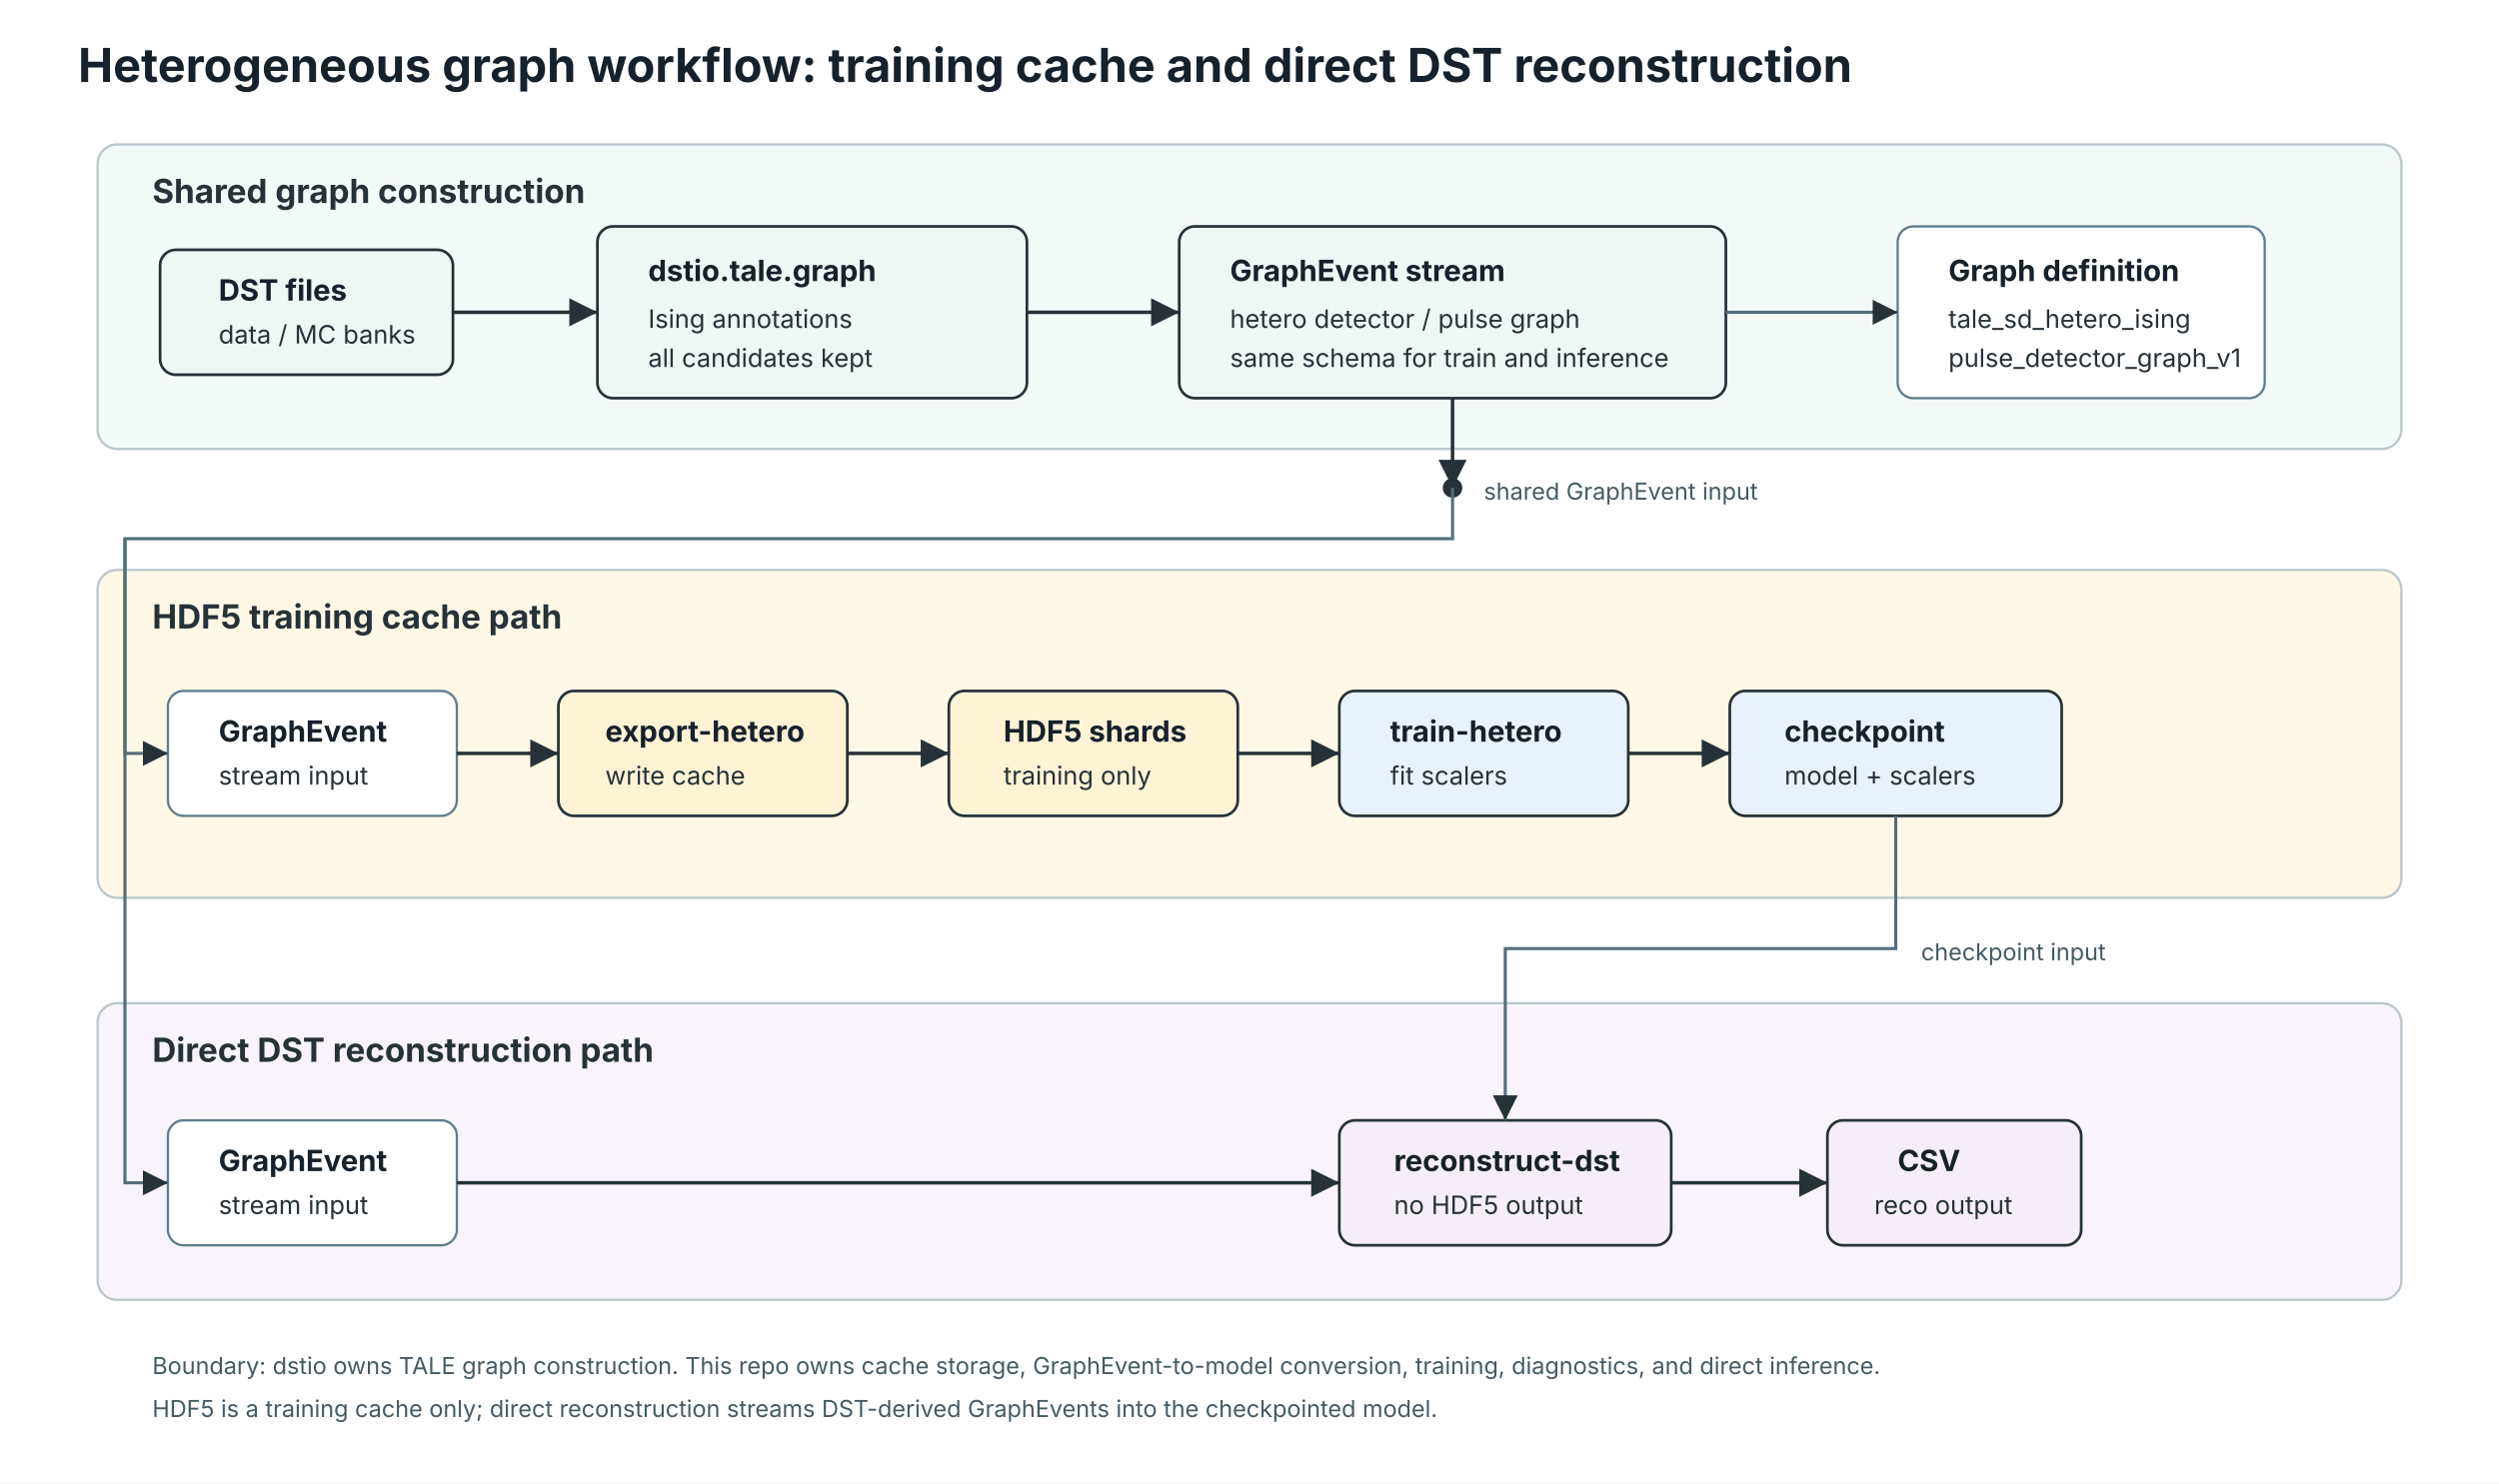
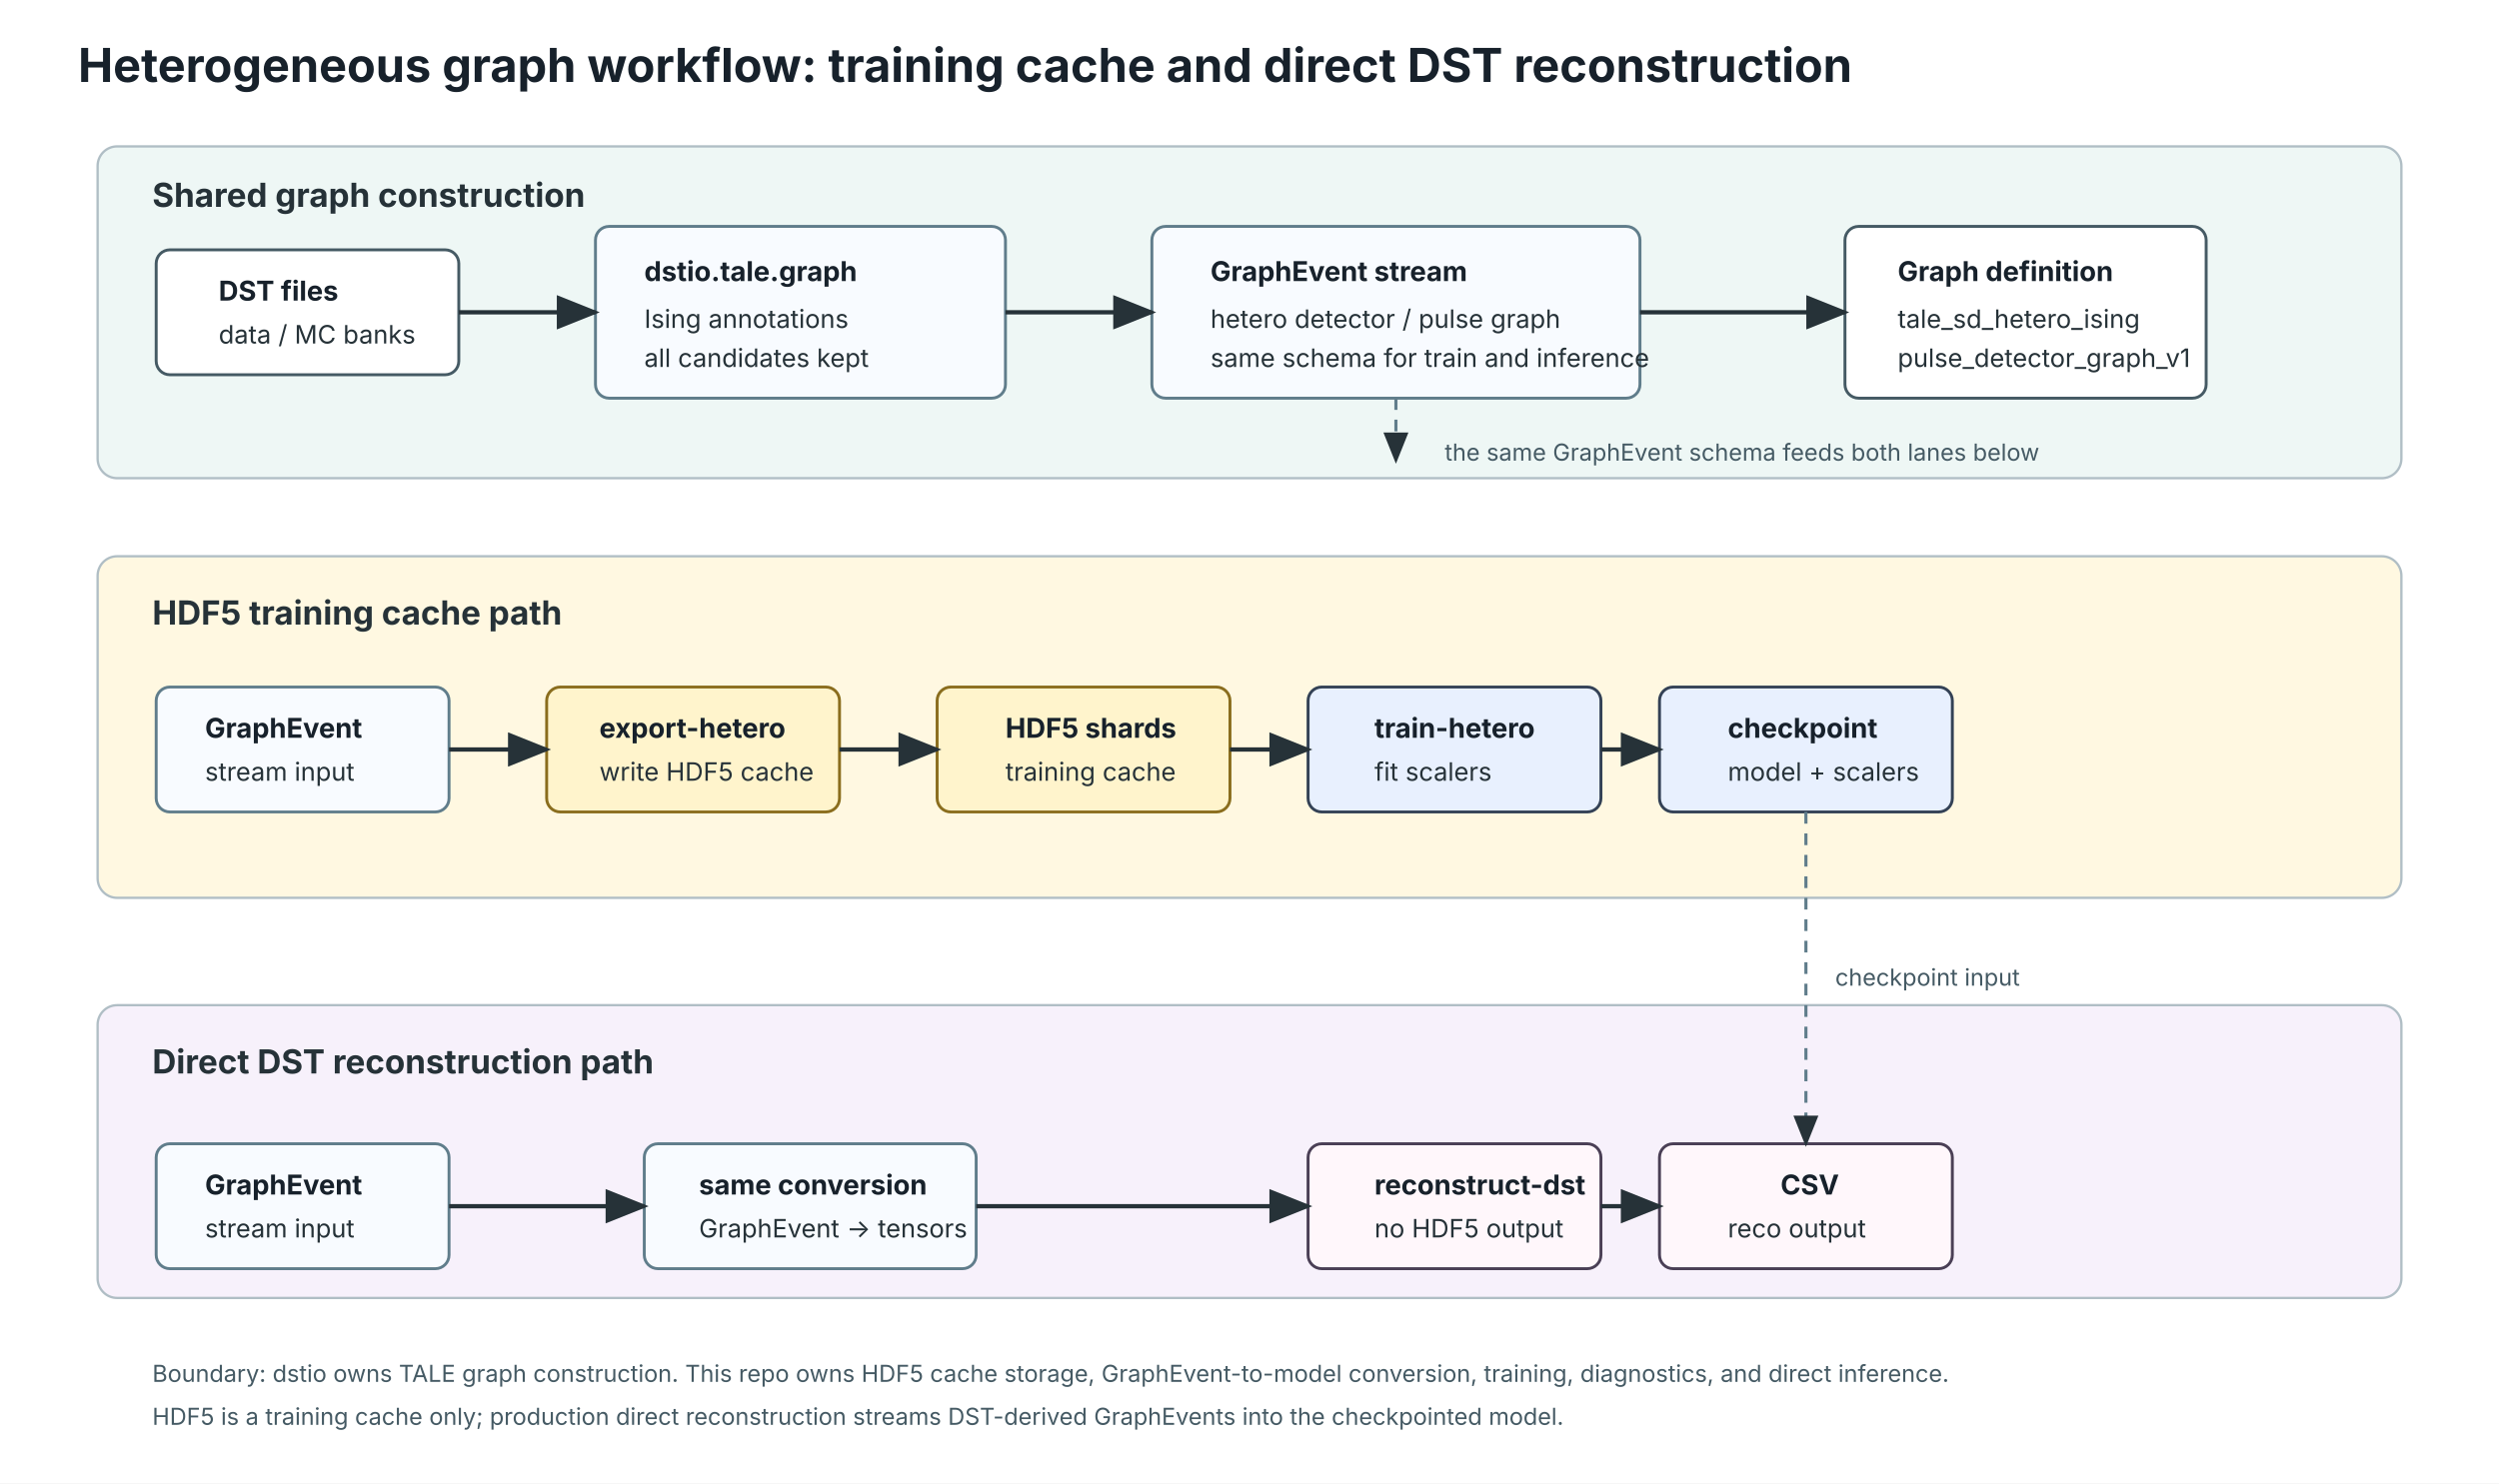
<svg xmlns="http://www.w3.org/2000/svg" width="1280" height="760" viewBox="0 0 1280 760" role="img" aria-labelledby="title desc">
  <defs>
-     <marker id="arrow" markerWidth="12" markerHeight="12" refX="10" refY="6" orient="auto" markerUnits="strokeWidth">
-       <path d="M2,2 L10,6 L2,10 Z" fill="#263238" />
+     <marker id="arrow" markerWidth="10" markerHeight="8" refX="9" refY="4" orient="auto">
+       <path d="M0,0 L10,4 L0,8 z" fill="#263238" />
    </marker>
    <style>
      .title { font: 700 24px -apple-system, BlinkMacSystemFont, "Segoe UI", sans-serif; fill: #17212b; }
-       .lane-title { font: 700 17px -apple-system, BlinkMacSystemFont, "Segoe UI", sans-serif; fill: #263238; }
-       .label { font: 700 15px -apple-system, BlinkMacSystemFont, "Segoe UI", sans-serif; fill: #17212b; }
-       .small { font: 13px -apple-system, BlinkMacSystemFont, "Segoe UI", sans-serif; fill: #263238; }
+       .label { font: 700 17px -apple-system, BlinkMacSystemFont, "Segoe UI", sans-serif; fill: #263238; }
+       .box-title { font: 700 14px -apple-system, BlinkMacSystemFont, "Segoe UI", sans-serif; fill: #17212b; }
+       .text { font: 13px -apple-system, BlinkMacSystemFont, "Segoe UI", sans-serif; fill: #263238; }
      .tiny { font: 12px -apple-system, BlinkMacSystemFont, "Segoe UI", sans-serif; fill: #455a64; }
-       .band { stroke: #90a4ae; stroke-width: 1.2; rx: 10; ry: 10; }
-       .shared { fill: #eef7f4; }
-       .cache { fill: #fff3d6; }
-       .direct { fill: #f5eef8; }
-       .model { fill: #e9f1ff; }
-       .box { stroke: #263238; stroke-width: 1.4; rx: 8; ry: 8; }
-       .input-box { fill: #ffffff; stroke: #607d8b; stroke-width: 1.2; rx: 8; ry: 8; }
-       .arrow { stroke: #263238; stroke-width: 1.8; fill: none; marker-end: url(#arrow); }
-       .softarrow { stroke: #546e7a; stroke-width: 1.6; fill: none; marker-end: url(#arrow); }
-       .split { fill: #263238; }
+       .lane { fill: #ffffff; stroke: #b0bec5; stroke-width: 1.2; rx: 10; ry: 10; }
+       .shared { fill: #eef7f5; }
+       .train { fill: #fff8e1; }
+       .direct { fill: #f7f1fb; }
+       .box { fill: #ffffff; stroke: #455a64; stroke-width: 1.5; rx: 7; ry: 7; }
+       .graph { fill: #f8fbff; stroke: #607d8b; }
+       .cache { fill: #fff4cc; stroke: #8a6d1d; }
+       .model { fill: #e8f0fe; stroke: #334155; }
+       .output { fill: #fff7fb; stroke: #4a3f55; }
+       .flow { stroke: #263238; stroke-width: 2.2; fill: none; marker-end: url(#arrow); }
+       .soft { stroke: #607d8b; stroke-width: 1.6; stroke-dasharray: 6 5; fill: none; marker-end: url(#arrow); }
    </style>
  </defs>
  <rect x="0" y="0" width="1280" height="760" fill="#ffffff" />
  <text x="40" y="42" class="title">Heterogeneous graph workflow: training cache and direct DST reconstruction</text>
-   <rect x="50" y="74" width="1180" height="156" class="band shared" opacity="0.62" />
-   <text x="78" y="104" class="lane-title">Shared graph construction</text>
-   <rect x="82" y="128" width="150" height="64" class="box shared" />
-   <text x="112" y="154" class="label">DST files</text>
-   <text x="112" y="176" class="small">data / MC banks</text>
-   <rect x="306" y="116" width="220" height="88" class="box shared" />
-   <text x="332" y="144" class="label">dstio.tale.graph</text>
-   <text x="332" y="168" class="small">Ising annotations</text>
-   <text x="332" y="188" class="small">all candidates kept</text>
-   <rect x="604" y="116" width="280" height="88" class="box shared" />
-   <text x="630" y="144" class="label">GraphEvent stream</text>
-   <text x="630" y="168" class="small">hetero detector / pulse graph</text>
-   <text x="630" y="188" class="small">same schema for train and inference</text>
-   <rect x="972" y="116" width="188" height="88" class="input-box" />
-   <text x="998" y="144" class="label">Graph definition</text>
-   <text x="998" y="168" class="small">tale_sd_hetero_ising</text>
-   <text x="998" y="188" class="small">pulse_detector_graph_v1</text>
-   <path d="M232,160 L306,160" class="arrow" />
-   <path d="M526,160 L604,160" class="arrow" />
-   <path d="M884,160 L972,160" class="softarrow" />
-   <circle cx="744" cy="250" r="5" class="split" />
-   <path d="M744,204 L744,250" class="arrow" />
-   <text x="760" y="256" class="tiny">shared GraphEvent input</text>
-   <rect x="50" y="292" width="1180" height="168" class="band cache" opacity="0.62" />
-   <text x="78" y="322" class="lane-title">HDF5 training cache path</text>
-   <rect x="86" y="354" width="148" height="64" class="input-box" />
-   <text x="112" y="380" class="label">GraphEvent</text>
-   <text x="112" y="402" class="small">stream input</text>
-   <rect x="286" y="354" width="148" height="64" class="box cache" />
-   <text x="310" y="380" class="label">export-hetero</text>
-   <text x="310" y="402" class="small">write cache</text>
-   <rect x="486" y="354" width="148" height="64" class="box cache" />
-   <text x="514" y="380" class="label">HDF5 shards</text>
-   <text x="514" y="402" class="small">training only</text>
-   <rect x="686" y="354" width="148" height="64" class="box model" />
-   <text x="712" y="380" class="label">train-hetero</text>
-   <text x="712" y="402" class="small">fit scalers</text>
-   <rect x="886" y="354" width="170" height="64" class="box model" />
-   <text x="914" y="380" class="label">checkpoint</text>
-   <text x="914" y="402" class="small">model + scalers</text>
-   <path d="M744,250 L744,276 L64,276 L64,386 L86,386" class="softarrow" />
-   <path d="M234,386 L286,386" class="arrow" />
-   <path d="M434,386 L486,386" class="arrow" />
-   <path d="M634,386 L686,386" class="arrow" />
-   <path d="M834,386 L886,386" class="arrow" />
-   <rect x="50" y="514" width="1180" height="152" class="band direct" opacity="0.62" />
-   <text x="78" y="544" class="lane-title">Direct DST reconstruction path</text>
-   <rect x="86" y="574" width="148" height="64" class="input-box" />
-   <text x="112" y="600" class="label">GraphEvent</text>
-   <text x="112" y="622" class="small">stream input</text>
-   <rect x="686" y="574" width="170" height="64" class="box direct" />
-   <text x="714" y="600" class="label">reconstruct-dst</text>
-   <text x="714" y="622" class="small">no HDF5 output</text>
-   <rect x="936" y="574" width="130" height="64" class="box direct" />
-   <text x="972" y="600" class="label">CSV</text>
-   <text x="960" y="622" class="small">reco output</text>
-   <path d="M64,276 L64,606 L86,606" class="softarrow" />
-   <path d="M234,606 L686,606" class="arrow" />
-   <path d="M971,418 L971,486 L771,486 L771,574" class="softarrow" />
-   <text x="984" y="492" class="tiny">checkpoint input</text>
-   <path d="M856,606 L936,606" class="arrow" />
-   <text x="78" y="704" class="tiny">Boundary: dstio owns TALE graph construction. This repo owns cache storage, GraphEvent-to-model conversion, training, diagnostics, and direct inference.</text>
-   <text x="78" y="726" class="tiny">HDF5 is a training cache only; direct reconstruction streams DST-derived GraphEvents into the checkpointed model.</text>
+   <rect x="50" y="75" width="1180" height="170" class="lane shared" />
+   <text x="78" y="106" class="label">Shared graph construction</text>
+   <rect x="80" y="128" width="155" height="64" class="box" />
+   <text x="112" y="154" class="box-title">DST files</text>
+   <text x="112" y="176" class="text">data / MC banks</text>
+   <rect x="305" y="116" width="210" height="88" class="box graph" />
+   <text x="330" y="144" class="box-title">dstio.tale.graph</text>
+   <text x="330" y="168" class="text">Ising annotations</text>
+   <text x="330" y="188" class="text">all candidates kept</text>
+   <rect x="590" y="116" width="250" height="88" class="box graph" />
+   <text x="620" y="144" class="box-title">GraphEvent stream</text>
+   <text x="620" y="168" class="text">hetero detector / pulse graph</text>
+   <text x="620" y="188" class="text">same schema for train and inference</text>
+   <rect x="945" y="116" width="185" height="88" class="box" />
+   <text x="972" y="144" class="box-title">Graph definition</text>
+   <text x="972" y="168" class="text">tale_sd_hetero_ising</text>
+   <text x="972" y="188" class="text">pulse_detector_graph_v1</text>
+   <path d="M235 160 H305" class="flow" />
+   <path d="M515 160 H590" class="flow" />
+   <path d="M840 160 H945" class="flow" />
+   <path d="M715 204 V236" class="soft" />
+   <text x="740" y="236" class="tiny">the same GraphEvent schema feeds both lanes below</text>
+   <rect x="50" y="285" width="1180" height="175" class="lane train" />
+   <text x="78" y="320" class="label">HDF5 training cache path</text>
+   <rect x="80" y="352" width="150" height="64" class="box graph" />
+   <text x="105" y="378" class="box-title">GraphEvent</text>
+   <text x="105" y="400" class="text">stream input</text>
+   <rect x="280" y="352" width="150" height="64" class="box cache" />
+   <text x="307" y="378" class="box-title">export-hetero</text>
+   <text x="307" y="400" class="text">write HDF5 cache</text>
+   <rect x="480" y="352" width="150" height="64" class="box cache" />
+   <text x="515" y="378" class="box-title">HDF5 shards</text>
+   <text x="515" y="400" class="text">training cache</text>
+   <rect x="670" y="352" width="150" height="64" class="box model" />
+   <text x="704" y="378" class="box-title">train-hetero</text>
+   <text x="704" y="400" class="text">fit scalers</text>
+   <rect x="850" y="352" width="150" height="64" class="box model" />
+   <text x="885" y="378" class="box-title">checkpoint</text>
+   <text x="885" y="400" class="text">model + scalers</text>
+   <path d="M230 384 H280" class="flow" />
+   <path d="M430 384 H480" class="flow" />
+   <path d="M630 384 H670" class="flow" />
+   <path d="M820 384 H850" class="flow" />
+   <rect x="50" y="515" width="1180" height="150" class="lane direct" />
+   <text x="78" y="550" class="label">Direct DST reconstruction path</text>
+   <rect x="80" y="586" width="150" height="64" class="box graph" />
+   <text x="105" y="612" class="box-title">GraphEvent</text>
+   <text x="105" y="634" class="text">stream input</text>
+   <rect x="330" y="586" width="170" height="64" class="box graph" />
+   <text x="358" y="612" class="box-title">same conversion</text>
+   <text x="358" y="634" class="text">GraphEvent -&gt; tensors</text>
+   <rect x="670" y="586" width="150" height="64" class="box output" />
+   <text x="704" y="612" class="box-title">reconstruct-dst</text>
+   <text x="704" y="634" class="text">no HDF5 output</text>
+   <rect x="850" y="586" width="150" height="64" class="box output" />
+   <text x="912" y="612" class="box-title">CSV</text>
+   <text x="885" y="634" class="text">reco output</text>
+   <path d="M230 618 H330" class="flow" />
+   <path d="M500 618 H670" class="flow" />
+   <path d="M820 618 H850" class="flow" />
+   <path d="M925 416 V586" class="soft" />
+   <text x="940" y="505" class="tiny">checkpoint input</text>
+   <text x="78" y="708" class="tiny">Boundary: dstio owns TALE graph construction. This repo owns HDF5 cache storage, GraphEvent-to-model conversion, training, diagnostics, and direct inference.</text>
+   <text x="78" y="730" class="tiny">HDF5 is a training cache only; production direct reconstruction streams DST-derived GraphEvents into the checkpointed model.</text>
</svg>
